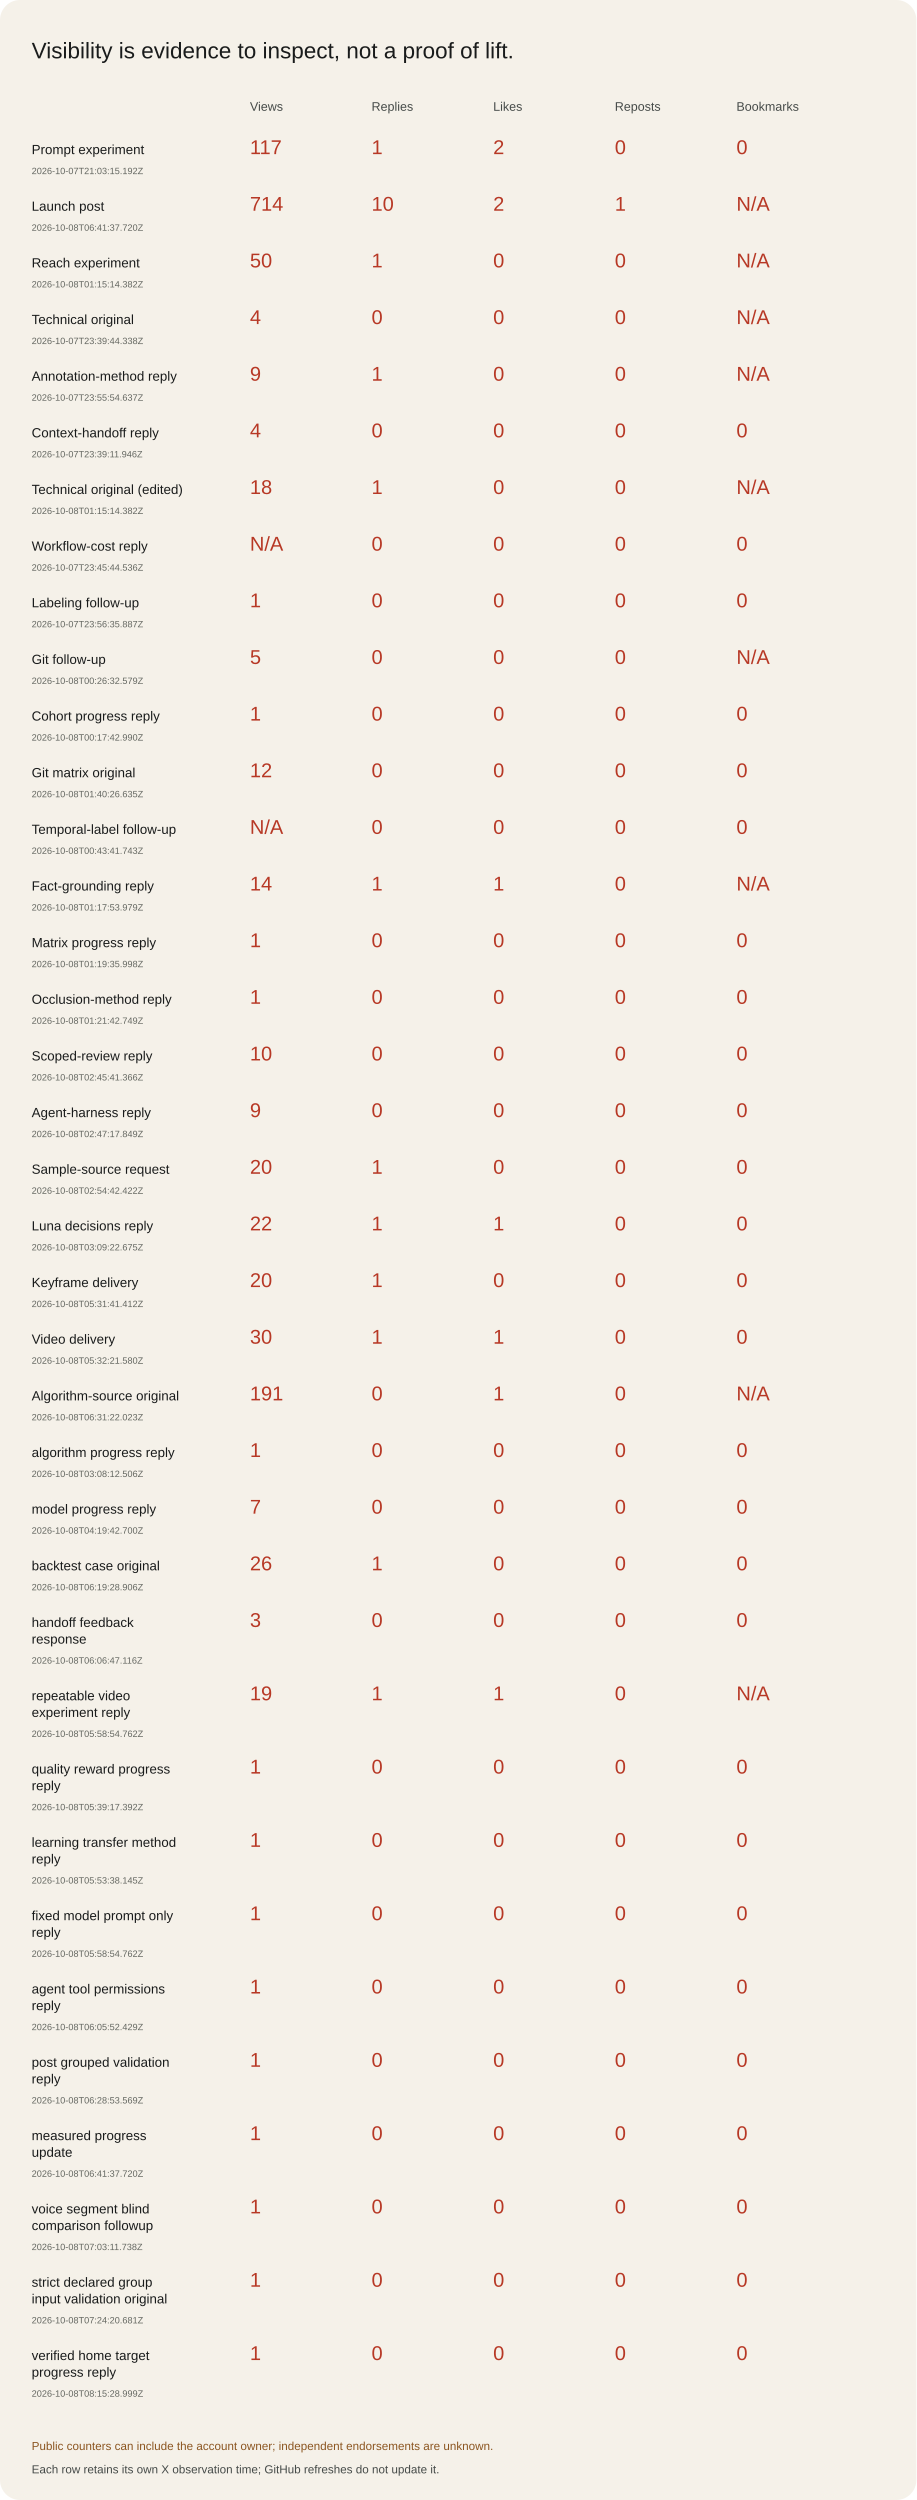
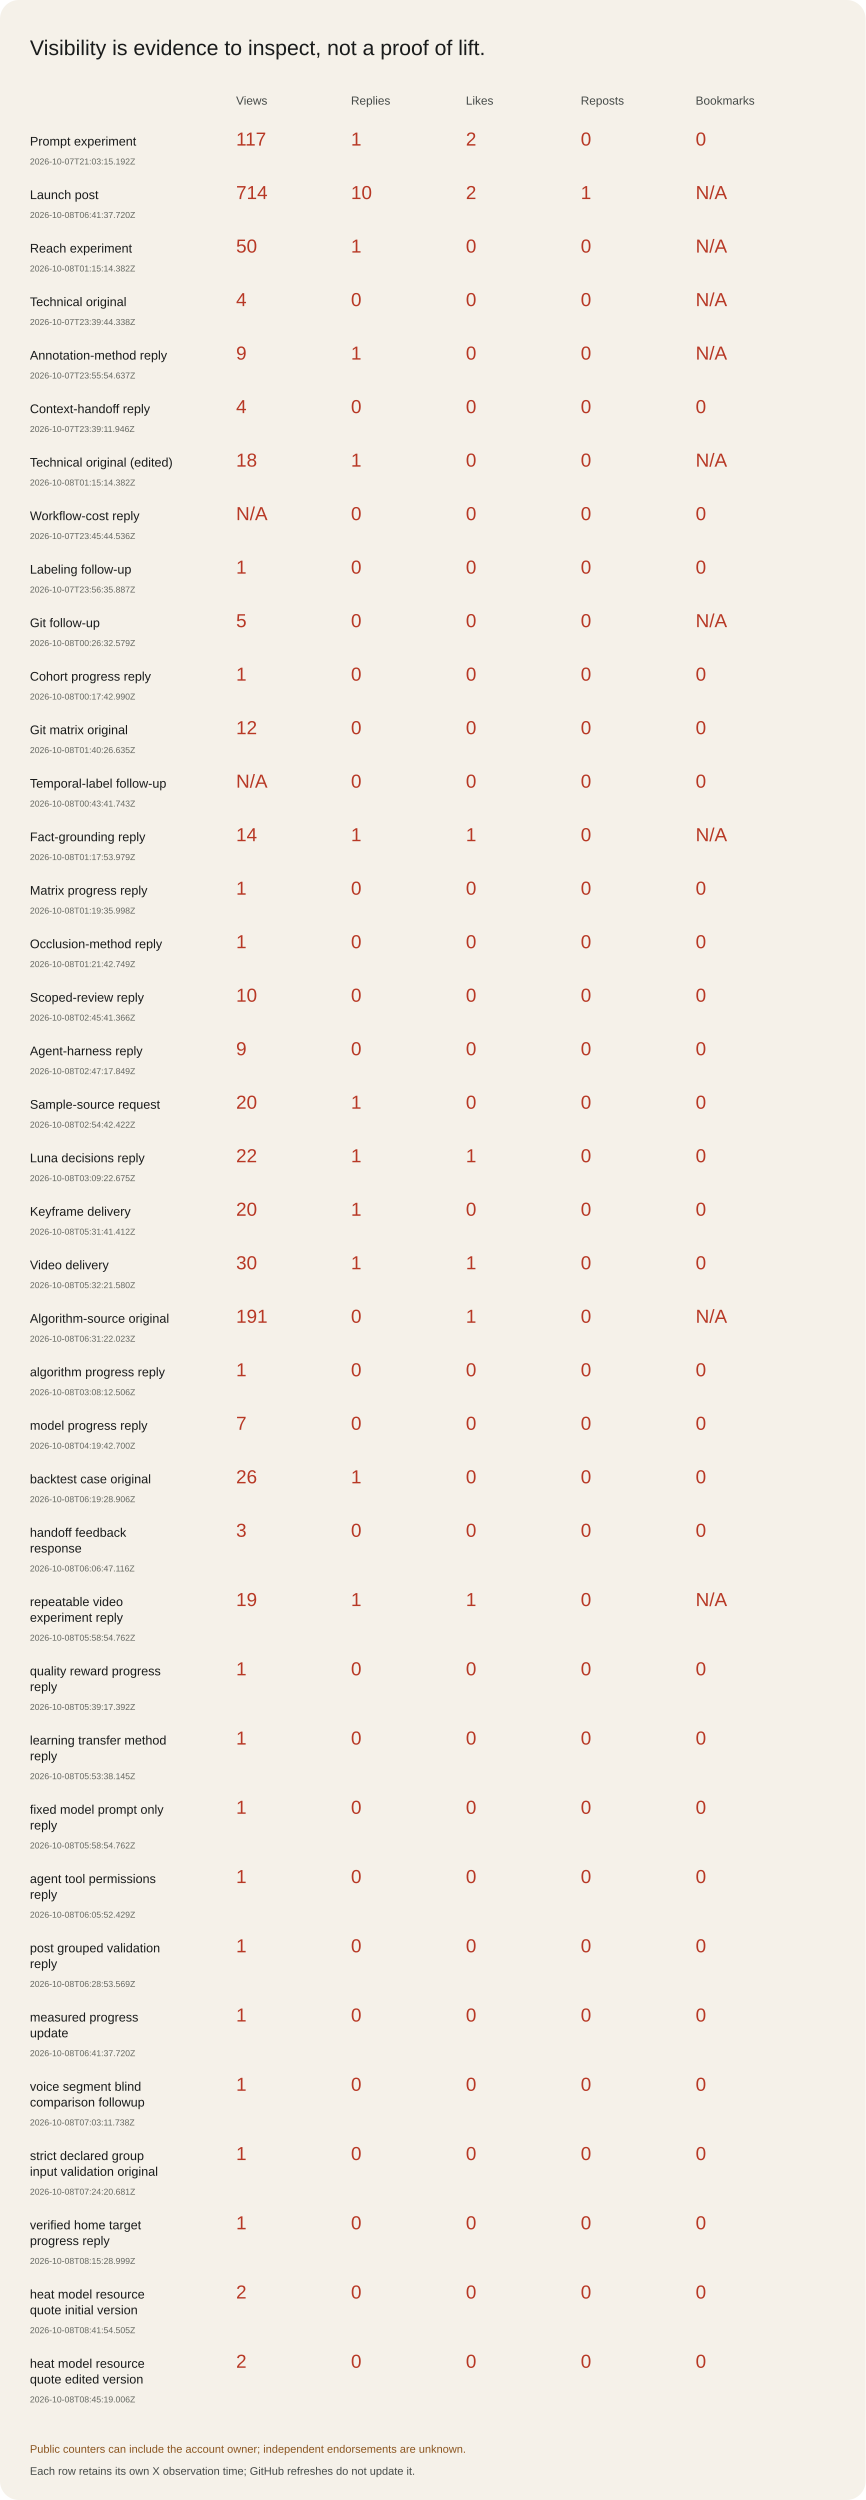
- <svg xmlns="http://www.w3.org/2000/svg" width="1100" height="3001" viewBox="0 0 1100 3001" role="img">
-   <rect width="1100" height="3001" rx="24" fill="#f5f1e9" />
+ <svg xmlns="http://www.w3.org/2000/svg" width="1100" height="3177" viewBox="0 0 1100 3177" role="img">
+   <rect width="1100" height="3177" rx="24" fill="#f5f1e9" />
  <g font-family="Arial, sans-serif">
    <text x="38" y="70" font-size="27" fill="#191b1b">Visibility is evidence to inspect, not a proof of lift.</text>
    <text x="300" y="133" font-size="15" fill="#454a48">Views</text>
    <text x="446" y="133" font-size="15" fill="#454a48">Replies</text>
    <text x="592" y="133" font-size="15" fill="#454a48">Likes</text>
    <text x="738" y="133" font-size="15" fill="#454a48">Reposts</text>
    <text x="884" y="133" font-size="15" fill="#454a48">Bookmarks</text>
    <svg x="38" y="166" width="244" height="43" viewBox="0 0 244 43" overflow="hidden">
      <text x="0" y="19" font-size="16" fill="#191b1b">Prompt experiment</text>
    </svg>
    <text x="300" y="185" font-size="24" fill="#b73825">117</text>
    <text x="446" y="185" font-size="24" fill="#b73825">1</text>
    <text x="592" y="185" font-size="24" fill="#b73825">2</text>
    <text x="738" y="185" font-size="24" fill="#b73825">0</text>
    <text x="884" y="185" font-size="24" fill="#b73825">0</text>
    <text x="38" y="209" font-size="11" fill="#636660">2026-10-07T21:03:15.192Z</text>
    <svg x="38" y="234" width="244" height="43" viewBox="0 0 244 43" overflow="hidden">
      <text x="0" y="19" font-size="16" fill="#191b1b">Launch post</text>
    </svg>
    <text x="300" y="253" font-size="24" fill="#b73825">714</text>
    <text x="446" y="253" font-size="24" fill="#b73825">10</text>
    <text x="592" y="253" font-size="24" fill="#b73825">2</text>
    <text x="738" y="253" font-size="24" fill="#b73825">1</text>
    <text x="884" y="253" font-size="24" fill="#b73825">N/A</text>
    <text x="38" y="277" font-size="11" fill="#636660">2026-10-08T06:41:37.720Z</text>
    <svg x="38" y="302" width="244" height="43" viewBox="0 0 244 43" overflow="hidden">
      <text x="0" y="19" font-size="16" fill="#191b1b">Reach experiment</text>
    </svg>
    <text x="300" y="321" font-size="24" fill="#b73825">50</text>
    <text x="446" y="321" font-size="24" fill="#b73825">1</text>
    <text x="592" y="321" font-size="24" fill="#b73825">0</text>
    <text x="738" y="321" font-size="24" fill="#b73825">0</text>
    <text x="884" y="321" font-size="24" fill="#b73825">N/A</text>
    <text x="38" y="345" font-size="11" fill="#636660">2026-10-08T01:15:14.382Z</text>
    <svg x="38" y="370" width="244" height="43" viewBox="0 0 244 43" overflow="hidden">
      <text x="0" y="19" font-size="16" fill="#191b1b">Technical original</text>
    </svg>
    <text x="300" y="389" font-size="24" fill="#b73825">4</text>
    <text x="446" y="389" font-size="24" fill="#b73825">0</text>
    <text x="592" y="389" font-size="24" fill="#b73825">0</text>
    <text x="738" y="389" font-size="24" fill="#b73825">0</text>
    <text x="884" y="389" font-size="24" fill="#b73825">N/A</text>
    <text x="38" y="413" font-size="11" fill="#636660">2026-10-07T23:39:44.338Z</text>
    <svg x="38" y="438" width="244" height="43" viewBox="0 0 244 43" overflow="hidden">
      <text x="0" y="19" font-size="16" fill="#191b1b">Annotation-method reply</text>
    </svg>
    <text x="300" y="457" font-size="24" fill="#b73825">9</text>
    <text x="446" y="457" font-size="24" fill="#b73825">1</text>
    <text x="592" y="457" font-size="24" fill="#b73825">0</text>
    <text x="738" y="457" font-size="24" fill="#b73825">0</text>
    <text x="884" y="457" font-size="24" fill="#b73825">N/A</text>
    <text x="38" y="481" font-size="11" fill="#636660">2026-10-07T23:55:54.637Z</text>
    <svg x="38" y="506" width="244" height="43" viewBox="0 0 244 43" overflow="hidden">
      <text x="0" y="19" font-size="16" fill="#191b1b">Context-handoff reply</text>
    </svg>
    <text x="300" y="525" font-size="24" fill="#b73825">4</text>
    <text x="446" y="525" font-size="24" fill="#b73825">0</text>
    <text x="592" y="525" font-size="24" fill="#b73825">0</text>
    <text x="738" y="525" font-size="24" fill="#b73825">0</text>
    <text x="884" y="525" font-size="24" fill="#b73825">0</text>
    <text x="38" y="549" font-size="11" fill="#636660">2026-10-07T23:39:11.946Z</text>
    <svg x="38" y="574" width="244" height="43" viewBox="0 0 244 43" overflow="hidden">
      <text x="0" y="19" font-size="16" fill="#191b1b">Technical original (edited)</text>
    </svg>
    <text x="300" y="593" font-size="24" fill="#b73825">18</text>
    <text x="446" y="593" font-size="24" fill="#b73825">1</text>
    <text x="592" y="593" font-size="24" fill="#b73825">0</text>
    <text x="738" y="593" font-size="24" fill="#b73825">0</text>
    <text x="884" y="593" font-size="24" fill="#b73825">N/A</text>
    <text x="38" y="617" font-size="11" fill="#636660">2026-10-08T01:15:14.382Z</text>
    <svg x="38" y="642" width="244" height="43" viewBox="0 0 244 43" overflow="hidden">
      <text x="0" y="19" font-size="16" fill="#191b1b">Workflow-cost reply</text>
    </svg>
    <text x="300" y="661" font-size="24" fill="#b73825">N/A</text>
    <text x="446" y="661" font-size="24" fill="#b73825">0</text>
    <text x="592" y="661" font-size="24" fill="#b73825">0</text>
    <text x="738" y="661" font-size="24" fill="#b73825">0</text>
    <text x="884" y="661" font-size="24" fill="#b73825">0</text>
    <text x="38" y="685" font-size="11" fill="#636660">2026-10-07T23:45:44.536Z</text>
    <svg x="38" y="710" width="244" height="43" viewBox="0 0 244 43" overflow="hidden">
      <text x="0" y="19" font-size="16" fill="#191b1b">Labeling follow-up</text>
    </svg>
    <text x="300" y="729" font-size="24" fill="#b73825">1</text>
    <text x="446" y="729" font-size="24" fill="#b73825">0</text>
    <text x="592" y="729" font-size="24" fill="#b73825">0</text>
    <text x="738" y="729" font-size="24" fill="#b73825">0</text>
    <text x="884" y="729" font-size="24" fill="#b73825">0</text>
    <text x="38" y="753" font-size="11" fill="#636660">2026-10-07T23:56:35.887Z</text>
    <svg x="38" y="778" width="244" height="43" viewBox="0 0 244 43" overflow="hidden">
      <text x="0" y="19" font-size="16" fill="#191b1b">Git follow-up</text>
    </svg>
    <text x="300" y="797" font-size="24" fill="#b73825">5</text>
    <text x="446" y="797" font-size="24" fill="#b73825">0</text>
    <text x="592" y="797" font-size="24" fill="#b73825">0</text>
    <text x="738" y="797" font-size="24" fill="#b73825">0</text>
    <text x="884" y="797" font-size="24" fill="#b73825">N/A</text>
    <text x="38" y="821" font-size="11" fill="#636660">2026-10-08T00:26:32.579Z</text>
    <svg x="38" y="846" width="244" height="43" viewBox="0 0 244 43" overflow="hidden">
      <text x="0" y="19" font-size="16" fill="#191b1b">Cohort progress reply</text>
    </svg>
    <text x="300" y="865" font-size="24" fill="#b73825">1</text>
    <text x="446" y="865" font-size="24" fill="#b73825">0</text>
    <text x="592" y="865" font-size="24" fill="#b73825">0</text>
    <text x="738" y="865" font-size="24" fill="#b73825">0</text>
    <text x="884" y="865" font-size="24" fill="#b73825">0</text>
    <text x="38" y="889" font-size="11" fill="#636660">2026-10-08T00:17:42.990Z</text>
    <svg x="38" y="914" width="244" height="43" viewBox="0 0 244 43" overflow="hidden">
      <text x="0" y="19" font-size="16" fill="#191b1b">Git matrix original</text>
    </svg>
    <text x="300" y="933" font-size="24" fill="#b73825">12</text>
    <text x="446" y="933" font-size="24" fill="#b73825">0</text>
    <text x="592" y="933" font-size="24" fill="#b73825">0</text>
    <text x="738" y="933" font-size="24" fill="#b73825">0</text>
    <text x="884" y="933" font-size="24" fill="#b73825">0</text>
    <text x="38" y="957" font-size="11" fill="#636660">2026-10-08T01:40:26.635Z</text>
    <svg x="38" y="982" width="244" height="43" viewBox="0 0 244 43" overflow="hidden">
      <text x="0" y="19" font-size="16" fill="#191b1b">Temporal-label follow-up</text>
    </svg>
    <text x="300" y="1001" font-size="24" fill="#b73825">N/A</text>
    <text x="446" y="1001" font-size="24" fill="#b73825">0</text>
    <text x="592" y="1001" font-size="24" fill="#b73825">0</text>
    <text x="738" y="1001" font-size="24" fill="#b73825">0</text>
    <text x="884" y="1001" font-size="24" fill="#b73825">0</text>
    <text x="38" y="1025" font-size="11" fill="#636660">2026-10-08T00:43:41.743Z</text>
    <svg x="38" y="1050" width="244" height="43" viewBox="0 0 244 43" overflow="hidden">
      <text x="0" y="19" font-size="16" fill="#191b1b">Fact-grounding reply</text>
    </svg>
    <text x="300" y="1069" font-size="24" fill="#b73825">14</text>
    <text x="446" y="1069" font-size="24" fill="#b73825">1</text>
    <text x="592" y="1069" font-size="24" fill="#b73825">1</text>
    <text x="738" y="1069" font-size="24" fill="#b73825">0</text>
    <text x="884" y="1069" font-size="24" fill="#b73825">N/A</text>
    <text x="38" y="1093" font-size="11" fill="#636660">2026-10-08T01:17:53.979Z</text>
    <svg x="38" y="1118" width="244" height="43" viewBox="0 0 244 43" overflow="hidden">
      <text x="0" y="19" font-size="16" fill="#191b1b">Matrix progress reply</text>
    </svg>
    <text x="300" y="1137" font-size="24" fill="#b73825">1</text>
    <text x="446" y="1137" font-size="24" fill="#b73825">0</text>
    <text x="592" y="1137" font-size="24" fill="#b73825">0</text>
    <text x="738" y="1137" font-size="24" fill="#b73825">0</text>
    <text x="884" y="1137" font-size="24" fill="#b73825">0</text>
    <text x="38" y="1161" font-size="11" fill="#636660">2026-10-08T01:19:35.998Z</text>
    <svg x="38" y="1186" width="244" height="43" viewBox="0 0 244 43" overflow="hidden">
      <text x="0" y="19" font-size="16" fill="#191b1b">Occlusion-method reply</text>
    </svg>
    <text x="300" y="1205" font-size="24" fill="#b73825">1</text>
    <text x="446" y="1205" font-size="24" fill="#b73825">0</text>
    <text x="592" y="1205" font-size="24" fill="#b73825">0</text>
    <text x="738" y="1205" font-size="24" fill="#b73825">0</text>
    <text x="884" y="1205" font-size="24" fill="#b73825">0</text>
    <text x="38" y="1229" font-size="11" fill="#636660">2026-10-08T01:21:42.749Z</text>
    <svg x="38" y="1254" width="244" height="43" viewBox="0 0 244 43" overflow="hidden">
      <text x="0" y="19" font-size="16" fill="#191b1b">Scoped-review reply</text>
    </svg>
    <text x="300" y="1273" font-size="24" fill="#b73825">10</text>
    <text x="446" y="1273" font-size="24" fill="#b73825">0</text>
    <text x="592" y="1273" font-size="24" fill="#b73825">0</text>
    <text x="738" y="1273" font-size="24" fill="#b73825">0</text>
    <text x="884" y="1273" font-size="24" fill="#b73825">0</text>
    <text x="38" y="1297" font-size="11" fill="#636660">2026-10-08T02:45:41.366Z</text>
    <svg x="38" y="1322" width="244" height="43" viewBox="0 0 244 43" overflow="hidden">
      <text x="0" y="19" font-size="16" fill="#191b1b">Agent-harness reply</text>
    </svg>
    <text x="300" y="1341" font-size="24" fill="#b73825">9</text>
    <text x="446" y="1341" font-size="24" fill="#b73825">0</text>
    <text x="592" y="1341" font-size="24" fill="#b73825">0</text>
    <text x="738" y="1341" font-size="24" fill="#b73825">0</text>
    <text x="884" y="1341" font-size="24" fill="#b73825">0</text>
    <text x="38" y="1365" font-size="11" fill="#636660">2026-10-08T02:47:17.849Z</text>
    <svg x="38" y="1390" width="244" height="43" viewBox="0 0 244 43" overflow="hidden">
      <text x="0" y="19" font-size="16" fill="#191b1b">Sample-source request</text>
    </svg>
    <text x="300" y="1409" font-size="24" fill="#b73825">20</text>
    <text x="446" y="1409" font-size="24" fill="#b73825">1</text>
    <text x="592" y="1409" font-size="24" fill="#b73825">0</text>
    <text x="738" y="1409" font-size="24" fill="#b73825">0</text>
    <text x="884" y="1409" font-size="24" fill="#b73825">0</text>
    <text x="38" y="1433" font-size="11" fill="#636660">2026-10-08T02:54:42.422Z</text>
    <svg x="38" y="1458" width="244" height="43" viewBox="0 0 244 43" overflow="hidden">
      <text x="0" y="19" font-size="16" fill="#191b1b">Luna decisions reply</text>
    </svg>
    <text x="300" y="1477" font-size="24" fill="#b73825">22</text>
    <text x="446" y="1477" font-size="24" fill="#b73825">1</text>
    <text x="592" y="1477" font-size="24" fill="#b73825">1</text>
    <text x="738" y="1477" font-size="24" fill="#b73825">0</text>
    <text x="884" y="1477" font-size="24" fill="#b73825">0</text>
    <text x="38" y="1501" font-size="11" fill="#636660">2026-10-08T03:09:22.675Z</text>
    <svg x="38" y="1526" width="244" height="43" viewBox="0 0 244 43" overflow="hidden">
      <text x="0" y="19" font-size="16" fill="#191b1b">Keyframe delivery</text>
    </svg>
    <text x="300" y="1545" font-size="24" fill="#b73825">20</text>
    <text x="446" y="1545" font-size="24" fill="#b73825">1</text>
    <text x="592" y="1545" font-size="24" fill="#b73825">0</text>
    <text x="738" y="1545" font-size="24" fill="#b73825">0</text>
    <text x="884" y="1545" font-size="24" fill="#b73825">0</text>
    <text x="38" y="1569" font-size="11" fill="#636660">2026-10-08T05:31:41.412Z</text>
    <svg x="38" y="1594" width="244" height="43" viewBox="0 0 244 43" overflow="hidden">
      <text x="0" y="19" font-size="16" fill="#191b1b">Video delivery</text>
    </svg>
    <text x="300" y="1613" font-size="24" fill="#b73825">30</text>
    <text x="446" y="1613" font-size="24" fill="#b73825">1</text>
    <text x="592" y="1613" font-size="24" fill="#b73825">1</text>
    <text x="738" y="1613" font-size="24" fill="#b73825">0</text>
    <text x="884" y="1613" font-size="24" fill="#b73825">0</text>
    <text x="38" y="1637" font-size="11" fill="#636660">2026-10-08T05:32:21.580Z</text>
    <svg x="38" y="1662" width="244" height="43" viewBox="0 0 244 43" overflow="hidden">
      <text x="0" y="19" font-size="16" fill="#191b1b">Algorithm-source original</text>
    </svg>
    <text x="300" y="1681" font-size="24" fill="#b73825">191</text>
    <text x="446" y="1681" font-size="24" fill="#b73825">0</text>
    <text x="592" y="1681" font-size="24" fill="#b73825">1</text>
    <text x="738" y="1681" font-size="24" fill="#b73825">0</text>
    <text x="884" y="1681" font-size="24" fill="#b73825">N/A</text>
    <text x="38" y="1705" font-size="11" fill="#636660">2026-10-08T06:31:22.023Z</text>
    <svg x="38" y="1730" width="244" height="43" viewBox="0 0 244 43" overflow="hidden">
      <text x="0" y="19" font-size="16" fill="#191b1b">algorithm progress reply</text>
    </svg>
    <text x="300" y="1749" font-size="24" fill="#b73825">1</text>
    <text x="446" y="1749" font-size="24" fill="#b73825">0</text>
    <text x="592" y="1749" font-size="24" fill="#b73825">0</text>
    <text x="738" y="1749" font-size="24" fill="#b73825">0</text>
    <text x="884" y="1749" font-size="24" fill="#b73825">0</text>
    <text x="38" y="1773" font-size="11" fill="#636660">2026-10-08T03:08:12.506Z</text>
    <svg x="38" y="1798" width="244" height="43" viewBox="0 0 244 43" overflow="hidden">
      <text x="0" y="19" font-size="16" fill="#191b1b">model progress reply</text>
    </svg>
    <text x="300" y="1817" font-size="24" fill="#b73825">7</text>
    <text x="446" y="1817" font-size="24" fill="#b73825">0</text>
    <text x="592" y="1817" font-size="24" fill="#b73825">0</text>
    <text x="738" y="1817" font-size="24" fill="#b73825">0</text>
    <text x="884" y="1817" font-size="24" fill="#b73825">0</text>
    <text x="38" y="1841" font-size="11" fill="#636660">2026-10-08T04:19:42.700Z</text>
    <svg x="38" y="1866" width="244" height="43" viewBox="0 0 244 43" overflow="hidden">
      <text x="0" y="19" font-size="16" fill="#191b1b">backtest case original</text>
    </svg>
    <text x="300" y="1885" font-size="24" fill="#b73825">26</text>
    <text x="446" y="1885" font-size="24" fill="#b73825">1</text>
    <text x="592" y="1885" font-size="24" fill="#b73825">0</text>
    <text x="738" y="1885" font-size="24" fill="#b73825">0</text>
    <text x="884" y="1885" font-size="24" fill="#b73825">0</text>
    <text x="38" y="1909" font-size="11" fill="#636660">2026-10-08T06:19:28.906Z</text>
    <svg x="38" y="1934" width="244" height="43" viewBox="0 0 244 43" overflow="hidden">
      <text x="0" y="19" font-size="16" fill="#191b1b">handoff feedback</text>
      <text x="0" y="39" font-size="16" fill="#191b1b">response</text>
    </svg>
    <text x="300" y="1953" font-size="24" fill="#b73825">3</text>
    <text x="446" y="1953" font-size="24" fill="#b73825">0</text>
    <text x="592" y="1953" font-size="24" fill="#b73825">0</text>
    <text x="738" y="1953" font-size="24" fill="#b73825">0</text>
    <text x="884" y="1953" font-size="24" fill="#b73825">0</text>
    <text x="38" y="1997" font-size="11" fill="#636660">2026-10-08T06:06:47.116Z</text>
    <svg x="38" y="2022" width="244" height="43" viewBox="0 0 244 43" overflow="hidden">
      <text x="0" y="19" font-size="16" fill="#191b1b">repeatable video</text>
      <text x="0" y="39" font-size="16" fill="#191b1b">experiment reply</text>
    </svg>
    <text x="300" y="2041" font-size="24" fill="#b73825">19</text>
    <text x="446" y="2041" font-size="24" fill="#b73825">1</text>
    <text x="592" y="2041" font-size="24" fill="#b73825">1</text>
    <text x="738" y="2041" font-size="24" fill="#b73825">0</text>
    <text x="884" y="2041" font-size="24" fill="#b73825">N/A</text>
    <text x="38" y="2085" font-size="11" fill="#636660">2026-10-08T05:58:54.762Z</text>
    <svg x="38" y="2110" width="244" height="43" viewBox="0 0 244 43" overflow="hidden">
      <text x="0" y="19" font-size="16" fill="#191b1b">quality reward progress</text>
      <text x="0" y="39" font-size="16" fill="#191b1b">reply</text>
    </svg>
    <text x="300" y="2129" font-size="24" fill="#b73825">1</text>
    <text x="446" y="2129" font-size="24" fill="#b73825">0</text>
    <text x="592" y="2129" font-size="24" fill="#b73825">0</text>
    <text x="738" y="2129" font-size="24" fill="#b73825">0</text>
    <text x="884" y="2129" font-size="24" fill="#b73825">0</text>
    <text x="38" y="2173" font-size="11" fill="#636660">2026-10-08T05:39:17.392Z</text>
    <svg x="38" y="2198" width="244" height="43" viewBox="0 0 244 43" overflow="hidden">
      <text x="0" y="19" font-size="16" fill="#191b1b">learning transfer method</text>
      <text x="0" y="39" font-size="16" fill="#191b1b">reply</text>
    </svg>
    <text x="300" y="2217" font-size="24" fill="#b73825">1</text>
    <text x="446" y="2217" font-size="24" fill="#b73825">0</text>
    <text x="592" y="2217" font-size="24" fill="#b73825">0</text>
    <text x="738" y="2217" font-size="24" fill="#b73825">0</text>
    <text x="884" y="2217" font-size="24" fill="#b73825">0</text>
    <text x="38" y="2261" font-size="11" fill="#636660">2026-10-08T05:53:38.145Z</text>
    <svg x="38" y="2286" width="244" height="43" viewBox="0 0 244 43" overflow="hidden">
      <text x="0" y="19" font-size="16" fill="#191b1b">fixed model prompt only</text>
      <text x="0" y="39" font-size="16" fill="#191b1b">reply</text>
    </svg>
    <text x="300" y="2305" font-size="24" fill="#b73825">1</text>
    <text x="446" y="2305" font-size="24" fill="#b73825">0</text>
    <text x="592" y="2305" font-size="24" fill="#b73825">0</text>
    <text x="738" y="2305" font-size="24" fill="#b73825">0</text>
    <text x="884" y="2305" font-size="24" fill="#b73825">0</text>
    <text x="38" y="2349" font-size="11" fill="#636660">2026-10-08T05:58:54.762Z</text>
    <svg x="38" y="2374" width="244" height="43" viewBox="0 0 244 43" overflow="hidden">
      <text x="0" y="19" font-size="16" fill="#191b1b">agent tool permissions</text>
      <text x="0" y="39" font-size="16" fill="#191b1b">reply</text>
    </svg>
    <text x="300" y="2393" font-size="24" fill="#b73825">1</text>
    <text x="446" y="2393" font-size="24" fill="#b73825">0</text>
    <text x="592" y="2393" font-size="24" fill="#b73825">0</text>
    <text x="738" y="2393" font-size="24" fill="#b73825">0</text>
    <text x="884" y="2393" font-size="24" fill="#b73825">0</text>
    <text x="38" y="2437" font-size="11" fill="#636660">2026-10-08T06:05:52.429Z</text>
    <svg x="38" y="2462" width="244" height="43" viewBox="0 0 244 43" overflow="hidden">
      <text x="0" y="19" font-size="16" fill="#191b1b">post grouped validation</text>
      <text x="0" y="39" font-size="16" fill="#191b1b">reply</text>
    </svg>
    <text x="300" y="2481" font-size="24" fill="#b73825">1</text>
    <text x="446" y="2481" font-size="24" fill="#b73825">0</text>
    <text x="592" y="2481" font-size="24" fill="#b73825">0</text>
    <text x="738" y="2481" font-size="24" fill="#b73825">0</text>
    <text x="884" y="2481" font-size="24" fill="#b73825">0</text>
    <text x="38" y="2525" font-size="11" fill="#636660">2026-10-08T06:28:53.569Z</text>
    <svg x="38" y="2550" width="244" height="43" viewBox="0 0 244 43" overflow="hidden">
      <text x="0" y="19" font-size="16" fill="#191b1b">measured progress</text>
      <text x="0" y="39" font-size="16" fill="#191b1b">update</text>
    </svg>
    <text x="300" y="2569" font-size="24" fill="#b73825">1</text>
    <text x="446" y="2569" font-size="24" fill="#b73825">0</text>
    <text x="592" y="2569" font-size="24" fill="#b73825">0</text>
    <text x="738" y="2569" font-size="24" fill="#b73825">0</text>
    <text x="884" y="2569" font-size="24" fill="#b73825">0</text>
    <text x="38" y="2613" font-size="11" fill="#636660">2026-10-08T06:41:37.720Z</text>
    <svg x="38" y="2638" width="244" height="43" viewBox="0 0 244 43" overflow="hidden">
      <text x="0" y="19" font-size="16" fill="#191b1b">voice segment blind</text>
      <text x="0" y="39" font-size="16" fill="#191b1b">comparison followup</text>
    </svg>
    <text x="300" y="2657" font-size="24" fill="#b73825">1</text>
    <text x="446" y="2657" font-size="24" fill="#b73825">0</text>
    <text x="592" y="2657" font-size="24" fill="#b73825">0</text>
    <text x="738" y="2657" font-size="24" fill="#b73825">0</text>
    <text x="884" y="2657" font-size="24" fill="#b73825">0</text>
    <text x="38" y="2701" font-size="11" fill="#636660">2026-10-08T07:03:11.738Z</text>
    <svg x="38" y="2726" width="244" height="43" viewBox="0 0 244 43" overflow="hidden">
      <text x="0" y="19" font-size="16" fill="#191b1b">strict declared group</text>
      <text x="0" y="39" font-size="16" fill="#191b1b">input validation original</text>
    </svg>
    <text x="300" y="2745" font-size="24" fill="#b73825">1</text>
    <text x="446" y="2745" font-size="24" fill="#b73825">0</text>
    <text x="592" y="2745" font-size="24" fill="#b73825">0</text>
    <text x="738" y="2745" font-size="24" fill="#b73825">0</text>
    <text x="884" y="2745" font-size="24" fill="#b73825">0</text>
    <text x="38" y="2789" font-size="11" fill="#636660">2026-10-08T07:24:20.681Z</text>
    <svg x="38" y="2814" width="244" height="43" viewBox="0 0 244 43" overflow="hidden">
      <text x="0" y="19" font-size="16" fill="#191b1b">verified home target</text>
      <text x="0" y="39" font-size="16" fill="#191b1b">progress reply</text>
    </svg>
    <text x="300" y="2833" font-size="24" fill="#b73825">1</text>
    <text x="446" y="2833" font-size="24" fill="#b73825">0</text>
    <text x="592" y="2833" font-size="24" fill="#b73825">0</text>
    <text x="738" y="2833" font-size="24" fill="#b73825">0</text>
    <text x="884" y="2833" font-size="24" fill="#b73825">0</text>
    <text x="38" y="2877" font-size="11" fill="#636660">2026-10-08T08:15:28.999Z</text>
-     <text x="38" y="2941" font-size="14" fill="#8b5520">Public counters can include the account owner; independent endorsements are unknown.</text>
-     <text x="38" y="2969" font-size="14" fill="#454a48">Each row retains its own X observation time; GitHub refreshes do not update it.</text>
+     <svg x="38" y="2902" width="244" height="43" viewBox="0 0 244 43" overflow="hidden">
+       <text x="0" y="19" font-size="16" fill="#191b1b">heat model resource</text>
+       <text x="0" y="39" font-size="16" fill="#191b1b">quote initial version</text>
+     </svg>
+     <text x="300" y="2921" font-size="24" fill="#b73825">2</text>
+     <text x="446" y="2921" font-size="24" fill="#b73825">0</text>
+     <text x="592" y="2921" font-size="24" fill="#b73825">0</text>
+     <text x="738" y="2921" font-size="24" fill="#b73825">0</text>
+     <text x="884" y="2921" font-size="24" fill="#b73825">0</text>
+     <text x="38" y="2965" font-size="11" fill="#636660">2026-10-08T08:41:54.505Z</text>
+     <svg x="38" y="2990" width="244" height="43" viewBox="0 0 244 43" overflow="hidden">
+       <text x="0" y="19" font-size="16" fill="#191b1b">heat model resource</text>
+       <text x="0" y="39" font-size="16" fill="#191b1b">quote edited version</text>
+     </svg>
+     <text x="300" y="3009" font-size="24" fill="#b73825">2</text>
+     <text x="446" y="3009" font-size="24" fill="#b73825">0</text>
+     <text x="592" y="3009" font-size="24" fill="#b73825">0</text>
+     <text x="738" y="3009" font-size="24" fill="#b73825">0</text>
+     <text x="884" y="3009" font-size="24" fill="#b73825">0</text>
+     <text x="38" y="3053" font-size="11" fill="#636660">2026-10-08T08:45:19.006Z</text>
+     <text x="38" y="3117" font-size="14" fill="#8b5520">Public counters can include the account owner; independent endorsements are unknown.</text>
+     <text x="38" y="3145" font-size="14" fill="#454a48">Each row retains its own X observation time; GitHub refreshes do not update it.</text>
  </g>
</svg>
